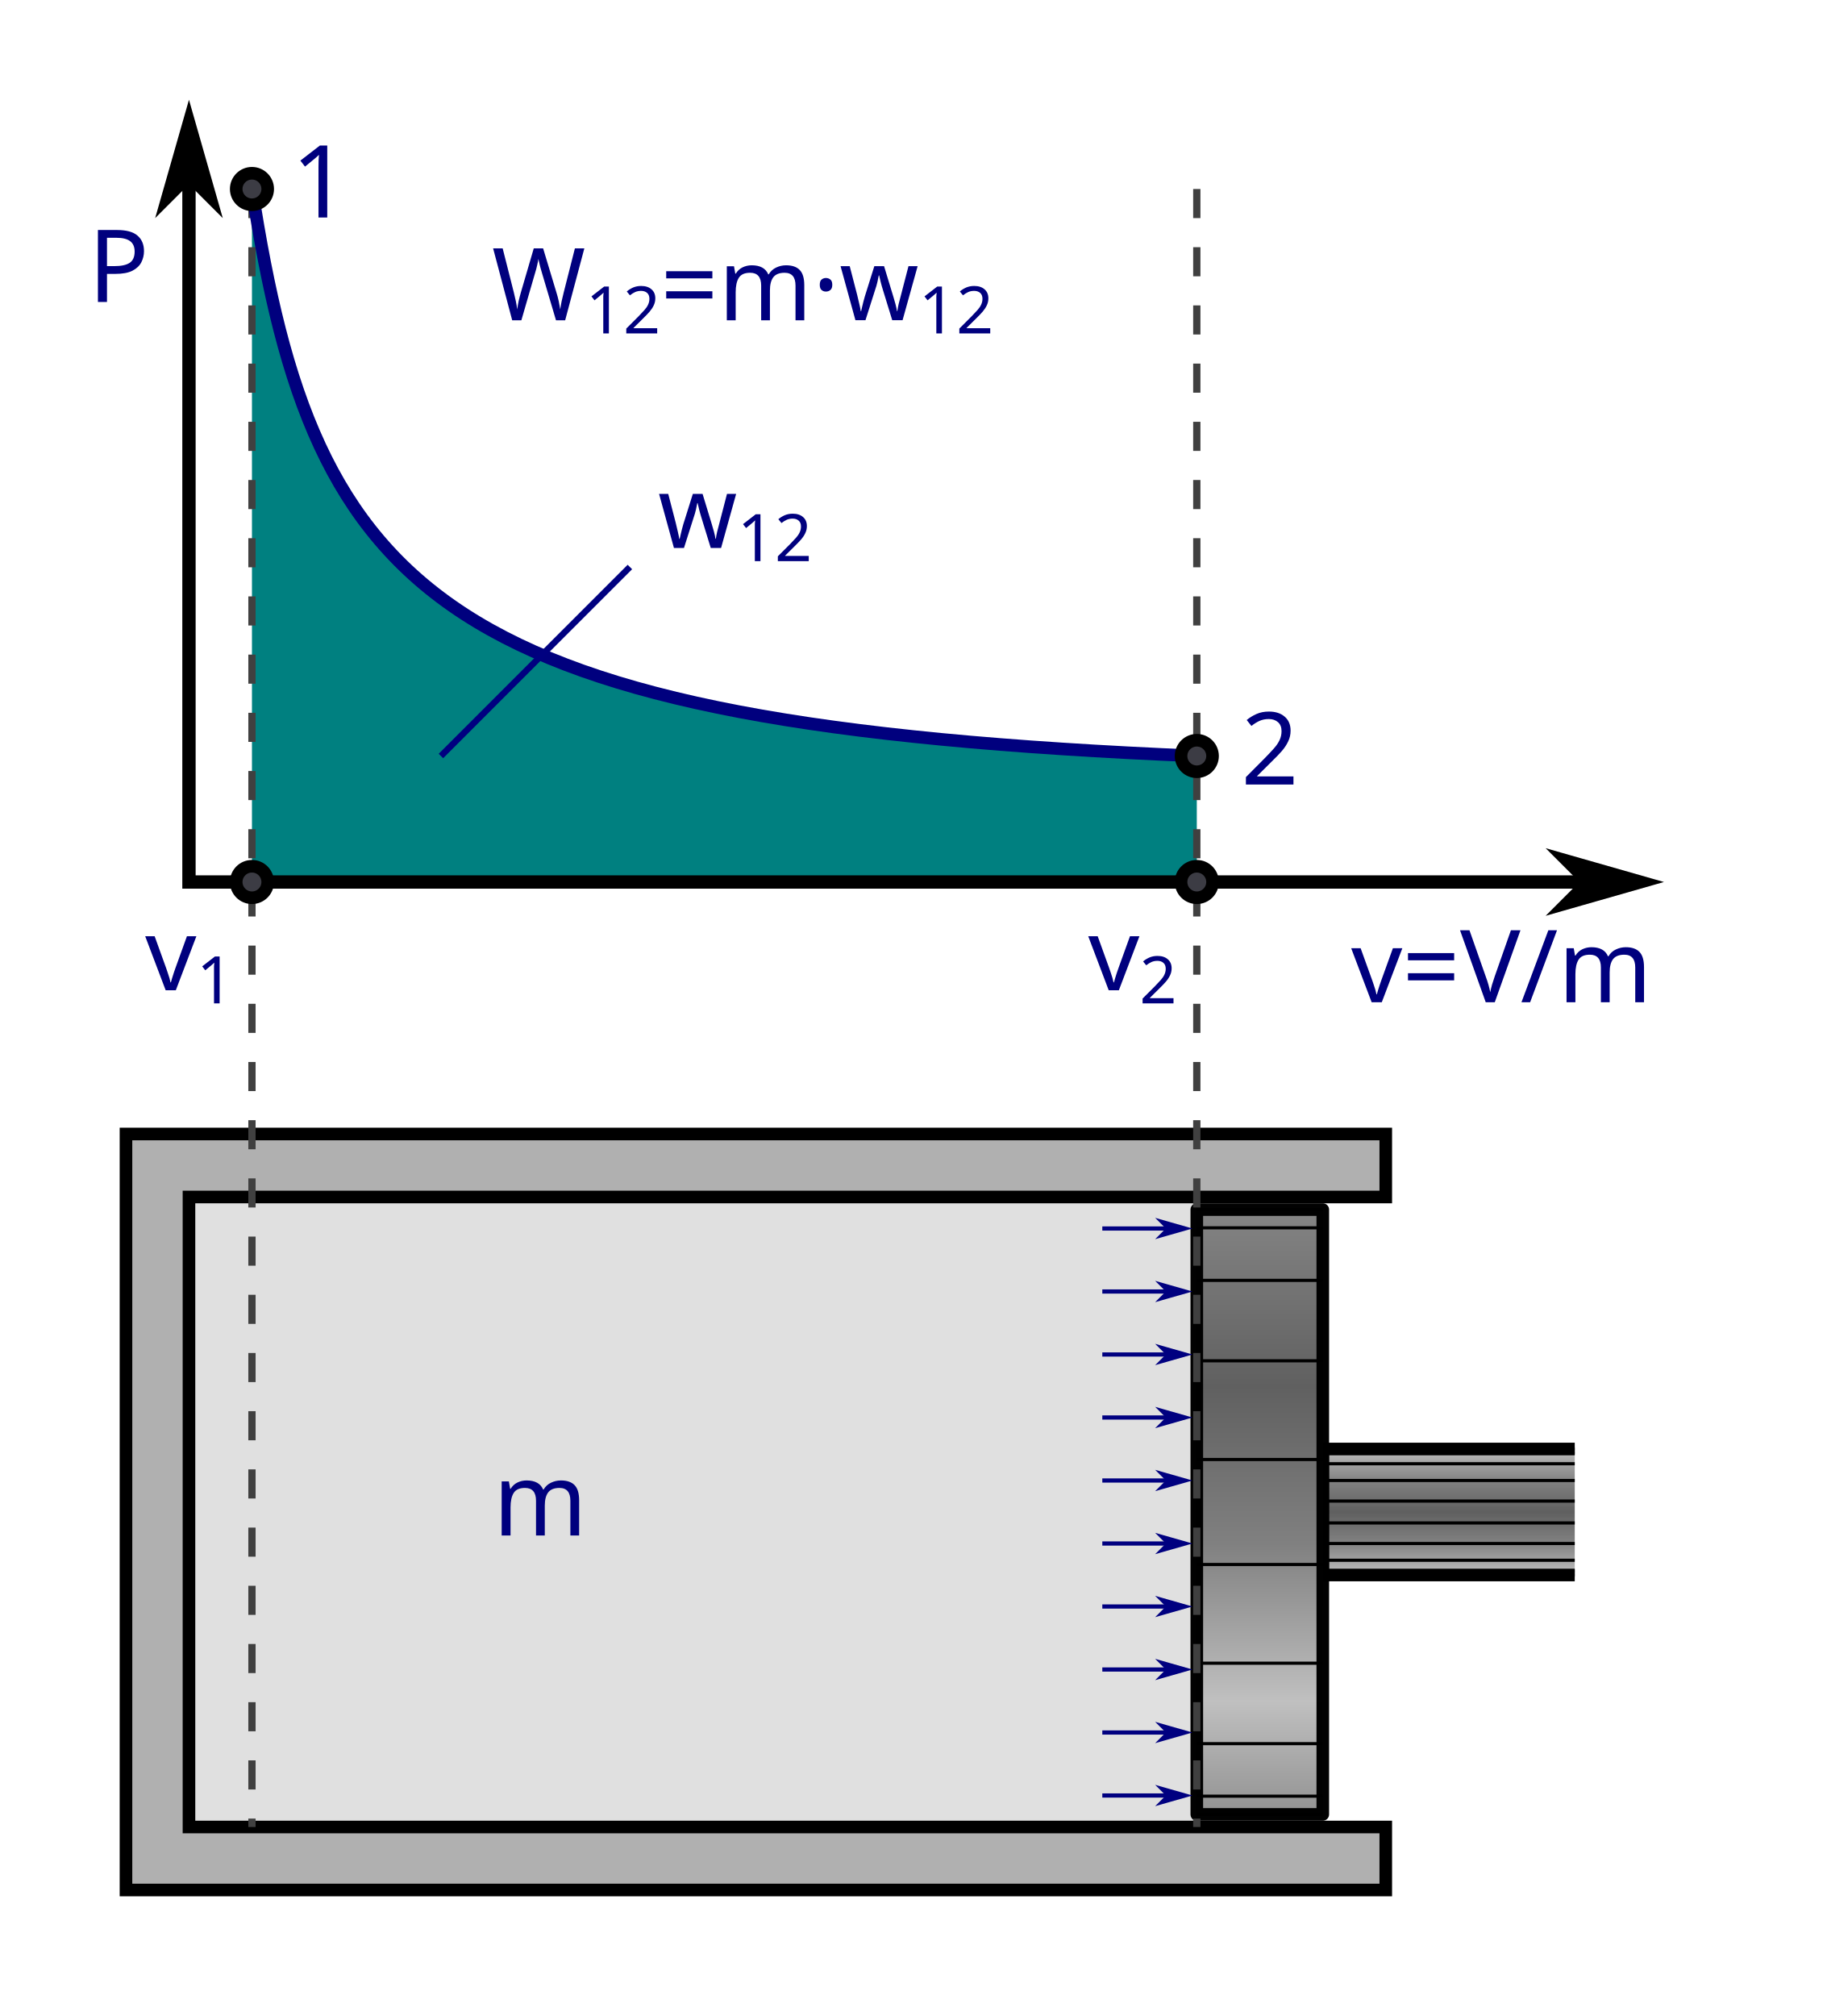
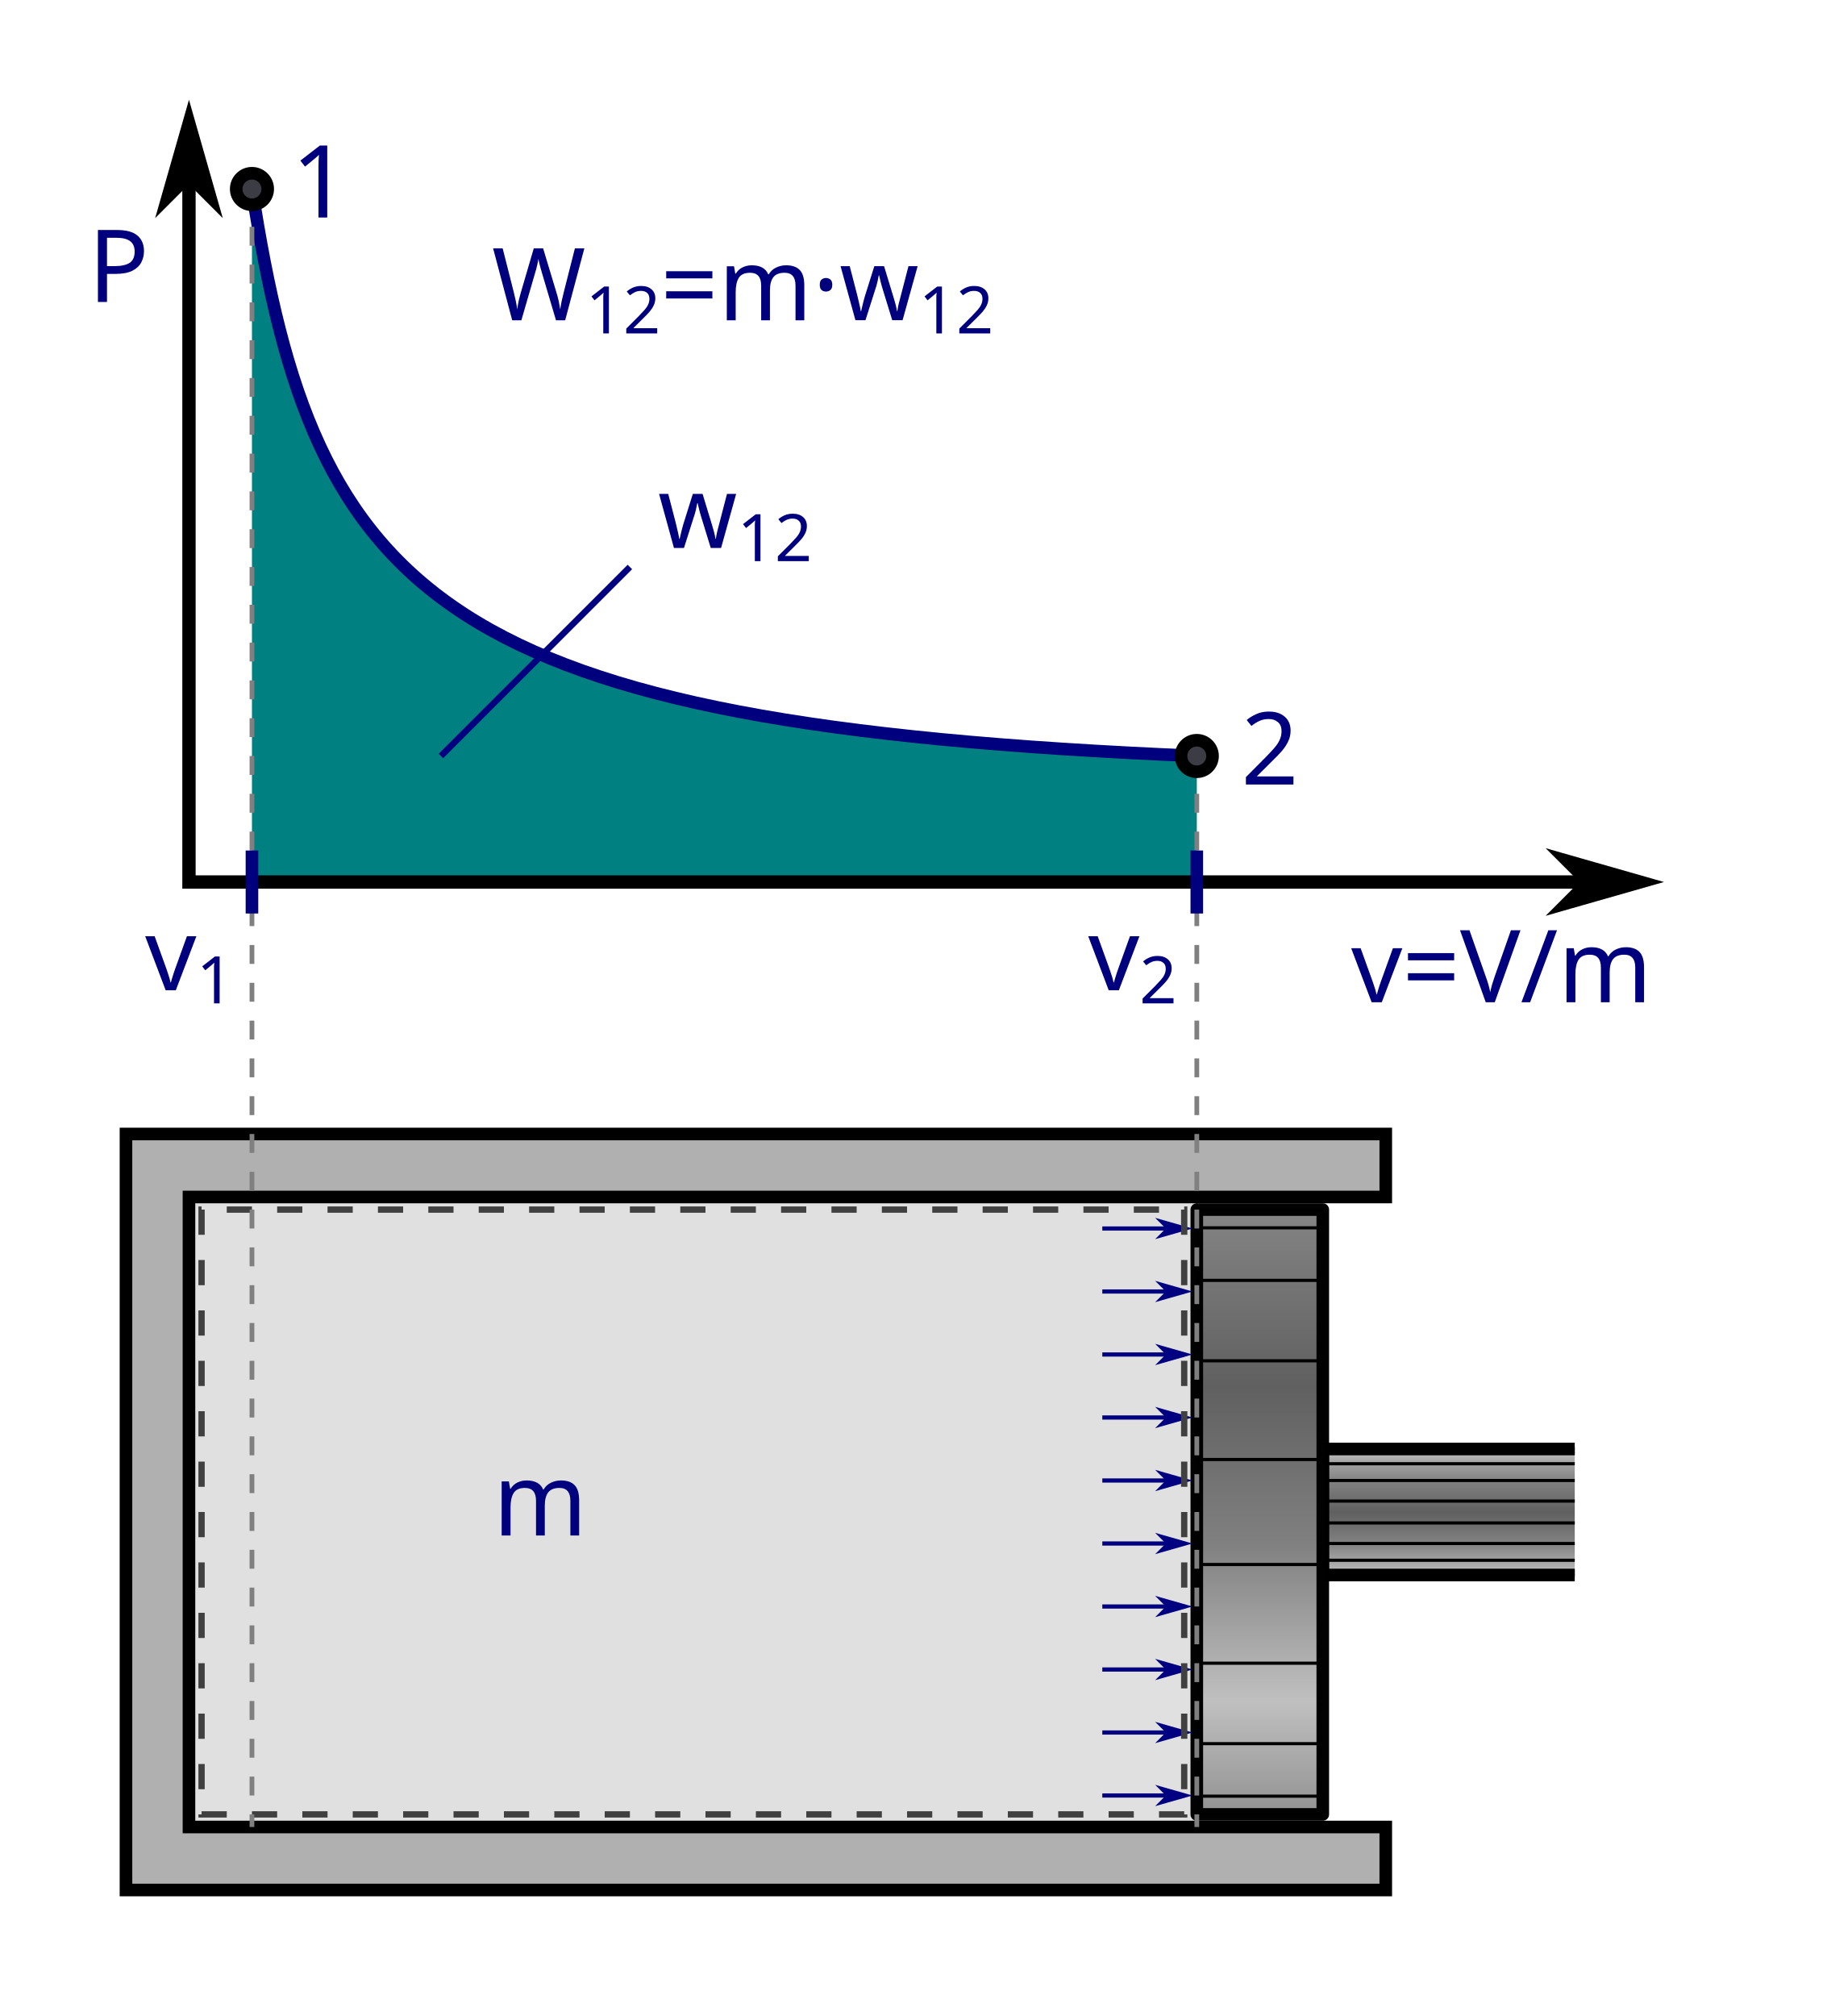
<svg xmlns="http://www.w3.org/2000/svg" xmlns:xlink="http://www.w3.org/1999/xlink" width="290" height="320" viewBox="0 0 290 320" version="1.1" id="svg1097">
  <defs id="defs1091">
    <linearGradient xlink:href="#HCyl-03-020" id="linearGradient5198" gradientUnits="userSpaceOnUse" gradientTransform="matrix(2,0,0,1,90.00004,1080)" x1="470" y1="-1035.917" x2="470" y2="-1025.917" spreadMethod="reflect" />
    <linearGradient id="HCyl-03-020">
      <stop id="stop3786" offset="0" style="stop-color:#606060;stop-opacity:1;" />
      <stop style="stop-color:#808080;stop-opacity:0.987" offset="0.5" id="stop3788" />
      <stop id="stop3790" offset="1" style="stop-color:#c0c0c0;stop-opacity:1" />
    </linearGradient>
    <linearGradient gradientTransform="translate(-1079.998,-550)" xlink:href="#VerticalCylinder040" id="linearGradient27921-2" gradientUnits="userSpaceOnUse" x1="80" y1="568.25" x2="70" y2="568.25" spreadMethod="reflect" />
    <linearGradient id="VerticalCylinder040">
      <stop style="stop-color:#b0b0b0;stop-opacity:1;" offset="0" id="stop19203" />
      <stop id="stop19211" offset="0.5" style="stop-color:#bababa;stop-opacity:1" />
      <stop style="stop-color:#d0d0d0;stop-opacity:1" offset="1" id="stop19205" />
    </linearGradient>
    <linearGradient gradientTransform="translate(-1079.998,-550)" xlink:href="#VerticalCylinder040" id="linearGradient27929-5" x1="55.38" y1="577.3" x2="30" y2="563.25" gradientUnits="userSpaceOnUse" spreadMethod="reflect" />
    <linearGradient gradientTransform="translate(-1079.998,-550)" xlink:href="#HCyl-03-100" id="linearGradient3664-0" gradientUnits="userSpaceOnUse" x1="80" y1="528.25" x2="30" y2="528.25" spreadMethod="reflect" />
    <linearGradient id="HCyl-03-100">
      <stop style="stop-color:#606060;stop-opacity:1" offset="0" id="stop3626" />
      <stop id="stop3634" offset="0.5" style="stop-color:#808080;stop-opacity:1" />
      <stop style="stop-color:#c0c0c0;stop-opacity:1" offset="1" id="stop3628" />
    </linearGradient>
    <marker orient="auto" refY="0" refX="0" id="Arrow1MendG-0-3-6-1-8" style="overflow:visible">
      <path id="path5557-65-8-40-5-7" d="M 0,0 5,-5 -12.5,0 5,5 Z" style="fill:#000080;fill-rule:evenodd;stroke:#000080;stroke-width:1pt" transform="matrix(-0.4,0,0,-0.4,-4,0)" />
    </marker>
    <marker orient="auto" refY="0" refX="0" id="Arrow1MendG-0-3-3-3-6" style="overflow:visible">
      <path id="path5557-65-8-1-2-1" d="M 0,0 5,-5 -12.5,0 5,5 Z" style="fill:#000080;fill-rule:evenodd;stroke:#000080;stroke-width:1pt" transform="matrix(-0.4,0,0,-0.4,-4,0)" />
    </marker>
    <marker orient="auto" refY="0" refX="0" id="Arrow1MendG-0-3-9-0-6-6" style="overflow:visible">
      <path id="path5557-65-8-6-1-2" d="M 0,0 5,-5 -12.5,0 5,5 Z" style="fill:#000080;fill-rule:evenodd;stroke:#000080;stroke-width:1pt" transform="matrix(-0.4,0,0,-0.4,-4,0)" />
    </marker>
    <marker orient="auto" refY="0" refX="0" id="Arrow1MendG-0-3-33-2-6" style="overflow:visible">
      <path id="path5557-65-8-3-7-0" d="M 0,0 5,-5 -12.5,0 5,5 Z" style="fill:#000080;fill-rule:evenodd;stroke:#000080;stroke-width:1pt" transform="matrix(-0.4,0,0,-0.4,-4,0)" />
    </marker>
    <marker orient="auto" refY="0" refX="0" id="Arrow1MendG-0-3-0-6-9" style="overflow:visible">
      <path id="path5557-65-8-4-0-3" d="M 0,0 5,-5 -12.5,0 5,5 Z" style="fill:#000080;fill-rule:evenodd;stroke:#000080;stroke-width:1pt" transform="matrix(-0.4,0,0,-0.4,-4,0)" />
    </marker>
    <marker orient="auto" refY="0" refX="0" id="Arrow1MendG-0-3-8-9-7" style="overflow:visible">
      <path id="path5557-65-8-9-9-0" d="M 0,0 5,-5 -12.5,0 5,5 Z" style="fill:#000080;fill-rule:evenodd;stroke:#000080;stroke-width:1pt" transform="matrix(-0.4,0,0,-0.4,-4,0)" />
    </marker>
    <marker orient="auto" refY="0" refX="0" id="Arrow1MendG-0-3-7-8-1" style="overflow:visible">
      <path id="path5557-65-8-64-2-2" d="M 0,0 5,-5 -12.5,0 5,5 Z" style="fill:#000080;fill-rule:evenodd;stroke:#000080;stroke-width:1pt" transform="matrix(-0.4,0,0,-0.4,-4,0)" />
    </marker>
    <marker orient="auto" refY="0" refX="0" id="Arrow1MendG-0-3-03-7-2" style="overflow:visible">
      <path id="path5557-65-8-0-2-9" d="M 0,0 5,-5 -12.5,0 5,5 Z" style="fill:#000080;fill-rule:evenodd;stroke:#000080;stroke-width:1pt" transform="matrix(-0.4,0,0,-0.4,-4,0)" />
    </marker>
    <marker orient="auto" refY="0" refX="0" id="Arrow1MendG-0-3-2-9-5" style="overflow:visible">
      <path id="path5557-65-8-5-8-6" d="M 0,0 5,-5 -12.5,0 5,5 Z" style="fill:#000080;fill-rule:evenodd;stroke:#000080;stroke-width:1pt" transform="matrix(-0.4,0,0,-0.4,-4,0)" />
    </marker>
    <marker orient="auto" refY="0" refX="0" id="Arrow1MendG-0-3-5-5-5" style="overflow:visible">
      <path id="path5557-65-8-94-6-3" d="M 0,0 5,-5 -12.5,0 5,5 Z" style="fill:#000080;fill-rule:evenodd;stroke:#000080;stroke-width:1pt" transform="matrix(-0.4,0,0,-0.4,-4,0)" />
    </marker>
    <marker orient="auto" refY="0" refX="0" id="Arrow1Mstart" style="overflow:visible">
      <path id="path5266" d="M 0,0 5,-5 -12.5,0 5,5 Z" style="fill:#000000;fill-opacity:1;fill-rule:evenodd;stroke:#000000;stroke-width:1pt;stroke-opacity:1" transform="matrix(0.4,0,0,0.4,4,0)" />
    </marker>
    <marker orient="auto" refY="0" refX="0" id="marker5523" style="overflow:visible">
      <path id="path5269" d="M 0,0 5,-5 -12.5,0 5,5 Z" style="fill:#000000;fill-opacity:1;fill-rule:evenodd;stroke:#000000;stroke-width:1pt;stroke-opacity:1" transform="matrix(-0.4,0,0,-0.4,-4,0)" />
    </marker>
    <marker orient="auto" refY="0" refX="0" id="Arrow1MendG-0-5-91-9" style="overflow:visible">
      <path id="path5557-65-6-0-0" d="M 0,0 5,-5 -12.5,0 5,5 Z" style="fill:#000080;fill-rule:evenodd;stroke:#000080;stroke-width:1pt" transform="matrix(-0.4,0,0,-0.4,-4,0)" />
    </marker>
    <marker orient="auto" refY="0" refX="0" id="Arrow1MendG-0-9-1-9" style="overflow:visible">
      <path id="path5557-65-7-4-3" d="M 0,0 5,-5 -12.5,0 5,5 Z" style="fill:#000080;fill-rule:evenodd;stroke:#000080;stroke-width:1pt" transform="matrix(-0.4,0,0,-0.4,-4,0)" />
    </marker>
    <linearGradient xlink:href="#VerticalCylinder040" id="linearGradient10399" gradientUnits="userSpaceOnUse" gradientTransform="translate(-1079.998,-550)" x1="80" y1="568.25" x2="70" y2="568.25" spreadMethod="reflect" />
    <linearGradient xlink:href="#VerticalCylinder040" id="linearGradient10401" gradientUnits="userSpaceOnUse" gradientTransform="translate(-1079.998,-550)" x1="80" y1="568.25" x2="70" y2="568.25" spreadMethod="reflect" />
    <linearGradient xlink:href="#VerticalCylinder040" id="linearGradient10403" gradientUnits="userSpaceOnUse" gradientTransform="translate(-1079.998,-550)" x1="80" y1="568.25" x2="70" y2="568.25" spreadMethod="reflect" />
    <linearGradient xlink:href="#VerticalCylinder040" id="linearGradient10405" gradientUnits="userSpaceOnUse" gradientTransform="translate(-1079.998,-550)" x1="80" y1="568.25" x2="70" y2="568.25" spreadMethod="reflect" />
    <linearGradient xlink:href="#VerticalCylinder040" id="linearGradient10407" gradientUnits="userSpaceOnUse" gradientTransform="translate(-1079.998,-550)" x1="80" y1="568.25" x2="70" y2="568.25" spreadMethod="reflect" />
    <linearGradient xlink:href="#VerticalCylinder040" id="linearGradient10409" gradientUnits="userSpaceOnUse" gradientTransform="translate(-1079.998,-550)" x1="80" y1="568.25" x2="70" y2="568.25" spreadMethod="reflect" />
    <linearGradient xlink:href="#VerticalCylinder040" id="linearGradient10411" gradientUnits="userSpaceOnUse" gradientTransform="translate(-1079.998,-550)" x1="80" y1="568.25" x2="70" y2="568.25" spreadMethod="reflect" />
    <linearGradient xlink:href="#VerticalCylinder040" id="linearGradient10413" gradientUnits="userSpaceOnUse" gradientTransform="translate(-1079.998,-550)" x1="80" y1="568.25" x2="70" y2="568.25" spreadMethod="reflect" />
    <linearGradient xlink:href="#VerticalCylinder040" id="linearGradient10415" gradientUnits="userSpaceOnUse" gradientTransform="translate(-1079.998,-550)" x1="80" y1="568.25" x2="70" y2="568.25" spreadMethod="reflect" />
    <linearGradient xlink:href="#VerticalCylinder040" id="linearGradient10417" gradientUnits="userSpaceOnUse" gradientTransform="translate(-1079.998,-550)" x1="80" y1="568.25" x2="70" y2="568.25" spreadMethod="reflect" />
    <linearGradient xlink:href="#VerticalCylinder040" id="linearGradient10419" gradientUnits="userSpaceOnUse" gradientTransform="translate(-1079.998,-550)" x1="80" y1="568.25" x2="70" y2="568.25" spreadMethod="reflect" />
    <linearGradient xlink:href="#VerticalCylinder040" id="linearGradient10421" gradientUnits="userSpaceOnUse" gradientTransform="translate(-1079.998,-550)" x1="80" y1="568.25" x2="70" y2="568.25" spreadMethod="reflect" />
    <linearGradient xlink:href="#VerticalCylinder040" id="linearGradient10423" gradientUnits="userSpaceOnUse" gradientTransform="translate(-1079.998,-550)" x1="55.38" y1="577.3" x2="30" y2="563.25" spreadMethod="reflect" />
    <linearGradient xlink:href="#VerticalCylinder040" id="linearGradient10425" gradientUnits="userSpaceOnUse" gradientTransform="translate(-1079.998,-550)" x1="55.38" y1="577.3" x2="30" y2="563.25" spreadMethod="reflect" />
    <linearGradient xlink:href="#VerticalCylinder040" id="linearGradient10427" gradientUnits="userSpaceOnUse" gradientTransform="translate(-1079.998,-550)" x1="55.38" y1="577.3" x2="30" y2="563.25" spreadMethod="reflect" />
    <linearGradient xlink:href="#VerticalCylinder040" id="linearGradient10429" gradientUnits="userSpaceOnUse" gradientTransform="translate(-1079.998,-550)" x1="55.38" y1="577.3" x2="30" y2="563.25" spreadMethod="reflect" />
    <linearGradient xlink:href="#VerticalCylinder040" id="linearGradient10431" gradientUnits="userSpaceOnUse" gradientTransform="translate(-1079.998,-550)" x1="55.38" y1="577.3" x2="30" y2="563.25" spreadMethod="reflect" />
    <linearGradient xlink:href="#VerticalCylinder040" id="linearGradient10433" gradientUnits="userSpaceOnUse" gradientTransform="translate(-1079.998,-550)" x1="55.38" y1="577.3" x2="30" y2="563.25" spreadMethod="reflect" />
    <linearGradient xlink:href="#VerticalCylinder040" id="linearGradient10435" gradientUnits="userSpaceOnUse" gradientTransform="translate(-1079.998,-550)" x1="55.38" y1="577.3" x2="30" y2="563.25" spreadMethod="reflect" />
    <linearGradient xlink:href="#VerticalCylinder040" id="linearGradient10437" gradientUnits="userSpaceOnUse" gradientTransform="translate(-1079.998,-550)" x1="55.38" y1="577.3" x2="30" y2="563.25" spreadMethod="reflect" />
    <linearGradient xlink:href="#VerticalCylinder040" id="linearGradient10439" gradientUnits="userSpaceOnUse" gradientTransform="translate(-1079.998,-550)" x1="55.38" y1="577.3" x2="30" y2="563.25" spreadMethod="reflect" />
    <linearGradient xlink:href="#VerticalCylinder040" id="linearGradient10441" gradientUnits="userSpaceOnUse" gradientTransform="translate(-1079.998,-550)" x1="55.38" y1="577.3" x2="30" y2="563.25" spreadMethod="reflect" />
    <linearGradient xlink:href="#VerticalCylinder040" id="linearGradient10443" gradientUnits="userSpaceOnUse" gradientTransform="translate(-1079.998,-550)" x1="55.38" y1="577.3" x2="30" y2="563.25" spreadMethod="reflect" />
  </defs>
  <g id="layer1" transform="translate(0,-418.25)">
    <path id="path1126" style="fill:#008080;fill-opacity:1;stroke:none;stroke-width:2;stroke-linecap:butt;stroke-linejoin:miter;stroke-miterlimit:4;stroke-dasharray:none;stroke-opacity:1" d="m 40,448.25 c 10,65 30,85 150,90 v 20 H 40 Z" />
    <rect style="display:inline;fill:#e0e0e0;fill-opacity:1;stroke:#000000;stroke-width:0.1;stroke-linecap:butt;stroke-linejoin:round;stroke-miterlimit:4;stroke-dasharray:none;stroke-dashoffset:0;stroke-opacity:1" id="rect13769-2-8-5" width="100" height="160" x="-708.25" y="-190" transform="matrix(0,-1,-1,0,0,0)" />
    <g style="display:inline" id="g3873-2" transform="translate(-150,1694.167)">
      <g id="g3841-5">
        <g id="g3797-4" transform="translate(-100)">
          <rect y="-1045.917" x="460" height="20" width="40" id="rect3769-7" style="fill:url(#linearGradient5198);fill-opacity:1;stroke:none;stroke-width:0.283;stroke-linecap:round;stroke-miterlimit:4;stroke-dasharray:none;stroke-dashoffset:0;stroke-opacity:1" />
          <path id="path3793-4" d="m 500,-1045.917 h -40 v 20 h 40" style="fill:none;stroke:#000000;stroke-width:2;stroke-linecap:butt;stroke-linejoin:miter;stroke-miterlimit:4;stroke-dasharray:none;stroke-opacity:1" />
        </g>
        <g id="g19483-8-4-4" style="fill:url(#linearGradient27921-2);fill-opacity:1" transform="matrix(0,-1.000001,-1,0,988.25,-955.9167)">
          <g transform="translate(-25.00006,-5)" id="g19467-02-2-3" style="fill:url(#linearGradient10399);fill-opacity:1" />
          <g transform="translate(0,2e-5)" id="g19463-51-0-0" style="fill:url(#linearGradient10421);fill-opacity:1">
            <path style="fill:url(#linearGradient10401);fill-opacity:1;stroke:#000000;stroke-width:0.5;stroke-linecap:butt;stroke-linejoin:miter;stroke-miterlimit:4;stroke-dasharray:none;stroke-opacity:1" d="m 70,588.25 v 40" id="path13316-79-1-5-7" />
            <path style="fill:url(#linearGradient10403);fill-opacity:1;stroke:#000000;stroke-width:0.5;stroke-linecap:butt;stroke-linejoin:miter;stroke-miterlimit:4;stroke-dasharray:none;stroke-opacity:1" d="m 70.603,588.25 v 40" id="path13316-6-2-0-5-8" />
            <path style="fill:url(#linearGradient10405);fill-opacity:1;stroke:#000000;stroke-width:0.5;stroke-linecap:butt;stroke-linejoin:miter;stroke-miterlimit:4;stroke-dasharray:none;stroke-opacity:1" d="m 72.34,588.25 v 40" id="path13316-7-0-8-2-6" />
            <path style="fill:url(#linearGradient10407);fill-opacity:1;stroke:#000000;stroke-width:0.5;stroke-linecap:butt;stroke-linejoin:miter;stroke-miterlimit:4;stroke-dasharray:none;stroke-opacity:1" d="m 89.397,588.25 v 40" id="path13316-5-2-5-9-8" />
            <path style="fill:url(#linearGradient10409);fill-opacity:1;stroke:#000000;stroke-width:0.5;stroke-linecap:butt;stroke-linejoin:miter;stroke-miterlimit:4;stroke-dasharray:none;stroke-opacity:1" d="m 90,588.25 v 40" id="path13316-3-3-0-0-8" />
            <path style="fill:url(#linearGradient10411);fill-opacity:1;stroke:#000000;stroke-width:0.5;stroke-linecap:butt;stroke-linejoin:miter;stroke-miterlimit:4;stroke-dasharray:none;stroke-opacity:1" d="m 87.66,588.25 v 40" id="path13316-56-7-64-2-4" />
            <path style="fill:url(#linearGradient10413);fill-opacity:1;stroke:#000000;stroke-width:0.5;stroke-linecap:butt;stroke-linejoin:miter;stroke-miterlimit:4;stroke-dasharray:none;stroke-opacity:1" d="m 75,588.25 v 40" id="path13316-2-5-62-8-3" />
            <path style="fill:url(#linearGradient10415);fill-opacity:1;stroke:#000000;stroke-width:0.5;stroke-linecap:butt;stroke-linejoin:miter;stroke-miterlimit:4;stroke-dasharray:none;stroke-opacity:1" d="m 85,588.25 v 40" id="path13316-2-9-9-5-3-1" />
            <path style="fill:url(#linearGradient10417);fill-opacity:1;stroke:#000000;stroke-width:0.5;stroke-linecap:butt;stroke-linejoin:miter;stroke-miterlimit:4;stroke-dasharray:none;stroke-opacity:1" d="m 78.264,588.25 v 40" id="path13316-2-1-2-8-8-4" />
            <path style="fill:url(#linearGradient10419);fill-opacity:1;stroke:#000000;stroke-width:0.5;stroke-linecap:butt;stroke-linejoin:miter;stroke-miterlimit:4;stroke-dasharray:none;stroke-opacity:1" d="m 81.736,588.25 v 40" id="path13316-2-1-2-2-6-0-9" />
          </g>
        </g>
      </g>
      <g transform="matrix(0,-1.000001,-1,0,988.25,-955.9167)" style="fill:url(#linearGradient27929-5);fill-opacity:1" id="g19497-2-4-2">
        <path style="fill:url(#linearGradient3664-0);fill-opacity:1;stroke:#000000;stroke-width:2;stroke-linecap:round;stroke-linejoin:round;stroke-miterlimit:4;stroke-dasharray:none;stroke-opacity:0.991" d="m 32,628.25 v 20 h 96 v -20 H 32" id="path13312-84-0-0" />
        <g style="fill:url(#linearGradient10443);fill-opacity:1" id="g19299-7-9-6" transform="translate(-170,170)">
          <path id="path13316-79-7-2-1-8" d="m 202,458.25 v 20" style="fill:url(#linearGradient10423);fill-opacity:1;stroke:#000000;stroke-width:0.5;stroke-linecap:butt;stroke-linejoin:miter;stroke-miterlimit:4;stroke-dasharray:none;stroke-opacity:1" />
          <path id="path13316-6-2-2-4-9-9" d="m 204.894,458.25 v 20" style="fill:url(#linearGradient10425);fill-opacity:1;stroke:#000000;stroke-width:0.5;stroke-linecap:butt;stroke-linejoin:miter;stroke-miterlimit:4;stroke-dasharray:none;stroke-opacity:1" />
          <path id="path13316-7-0-7-06-6-2" d="m 213.232,458.25 v 20" style="fill:url(#linearGradient10427);fill-opacity:1;stroke:#000000;stroke-width:0.5;stroke-linecap:butt;stroke-linejoin:miter;stroke-miterlimit:4;stroke-dasharray:none;stroke-opacity:1" />
          <path id="path13316-5-2-2-2-2-6" d="m 295.106,458.25 v 20" style="fill:url(#linearGradient10429);fill-opacity:1;stroke:#000000;stroke-width:0.5;stroke-linecap:butt;stroke-linejoin:miter;stroke-miterlimit:4;stroke-dasharray:none;stroke-opacity:1" />
          <path id="path13316-3-3-2-9-5-6" d="m 298,458.25 v 20" style="fill:url(#linearGradient10431);fill-opacity:1;stroke:#000000;stroke-width:0.5;stroke-linecap:butt;stroke-linejoin:miter;stroke-miterlimit:4;stroke-dasharray:none;stroke-opacity:1" />
          <path id="path13316-56-7-6-9-4-4" d="m 286.768,458.25 v 20" style="fill:url(#linearGradient10433);fill-opacity:1;stroke:#000000;stroke-width:0.5;stroke-linecap:butt;stroke-linejoin:miter;stroke-miterlimit:4;stroke-dasharray:none;stroke-opacity:1" />
          <path id="path13316-2-5-1-0-4-9" d="m 226,458.25 v 20" style="fill:url(#linearGradient10435);fill-opacity:1;stroke:#000000;stroke-width:0.5;stroke-linecap:butt;stroke-linejoin:miter;stroke-miterlimit:4;stroke-dasharray:none;stroke-opacity:1" />
          <path id="path13316-2-9-9-0-8-9-5" d="m 274,458.25 v 20" style="fill:url(#linearGradient10437);fill-opacity:1;stroke:#000000;stroke-width:0.5;stroke-linecap:butt;stroke-linejoin:miter;stroke-miterlimit:4;stroke-dasharray:none;stroke-opacity:1" />
          <path id="path13316-2-1-2-6-1-9-0" d="m 241.667,458.25 v 20" style="fill:url(#linearGradient10439);fill-opacity:1;stroke:#000000;stroke-width:0.5;stroke-linecap:butt;stroke-linejoin:miter;stroke-miterlimit:4;stroke-dasharray:none;stroke-opacity:1" />
          <path id="path13316-2-1-2-2-1-3-3-4" d="m 258.333,458.25 v 20" style="fill:url(#linearGradient10441);fill-opacity:1;stroke:#000000;stroke-width:0.5;stroke-linecap:butt;stroke-linejoin:miter;stroke-miterlimit:4;stroke-dasharray:none;stroke-opacity:1" />
        </g>
      </g>
    </g>
    <path id="path15577-2-1-7-1-8-8-5-6" d="m 175,703.25 h 13" style="color:#000000;display:inline;overflow:visible;visibility:visible;fill:#e0e0e0;fill-opacity:1;fill-rule:nonzero;stroke:#000080;stroke-width:0.667;stroke-linecap:butt;stroke-linejoin:miter;stroke-miterlimit:4;stroke-dasharray:none;stroke-dashoffset:0;stroke-opacity:1;marker:none;marker-end:url(#Arrow1MendG-0-3-6-1-8);enable-background:accumulate" />
    <path id="path15577-2-1-7-1-8-8-8-1-1" d="m 175,693.25 h 13" style="color:#000000;display:inline;overflow:visible;visibility:visible;fill:#e0e0e0;fill-opacity:1;fill-rule:nonzero;stroke:#000080;stroke-width:0.667;stroke-linecap:butt;stroke-linejoin:miter;stroke-miterlimit:4;stroke-dasharray:none;stroke-dashoffset:0;stroke-opacity:1;marker:none;marker-end:url(#Arrow1MendG-0-3-3-3-6);enable-background:accumulate" />
    <text xml:space="preserve" x="78.285" y="661.973" id="text15583-2-4-9-6-3-1" style="line-height:0%;display:inline;fill:#00007e;fill-opacity:1;stroke:none">
      <tspan id="tspan15581-6-9-7-9-1-5" x="78.285" y="661.973" style="font-style:normal;font-variant:normal;font-weight:normal;font-stretch:normal;font-size:16px;line-height:1.25;font-family:'SBL Greek';-inkscape-font-specification:'SBL Greek';fill:#00007e;fill-opacity:1;stroke:none">m</tspan>
    </text>
    <path id="path15577-2-1-7-1-8-8-4-4-9" d="m 175,683.25 h 13" style="color:#000000;display:inline;overflow:visible;visibility:visible;fill:#e0e0e0;fill-opacity:1;fill-rule:nonzero;stroke:#000080;stroke-width:0.667;stroke-linecap:butt;stroke-linejoin:miter;stroke-miterlimit:4;stroke-dasharray:none;stroke-dashoffset:0;stroke-opacity:1;marker:none;marker-end:url(#Arrow1MendG-0-3-9-0-6-6);enable-background:accumulate" />
    <path id="path15577-2-1-7-1-8-8-86-6-4" d="m 175,673.25 h 13" style="color:#000000;display:inline;overflow:visible;visibility:visible;fill:#e0e0e0;fill-opacity:1;fill-rule:nonzero;stroke:#000080;stroke-width:0.667;stroke-linecap:butt;stroke-linejoin:miter;stroke-miterlimit:4;stroke-dasharray:none;stroke-dashoffset:0;stroke-opacity:1;marker:none;marker-end:url(#Arrow1MendG-0-3-33-2-6);enable-background:accumulate" />
    <path id="path15577-2-1-7-1-8-8-88-9-9" d="m 175,663.25 h 13" style="color:#000000;display:inline;overflow:visible;visibility:visible;fill:#e0e0e0;fill-opacity:1;fill-rule:nonzero;stroke:#000080;stroke-width:0.667;stroke-linecap:butt;stroke-linejoin:miter;stroke-miterlimit:4;stroke-dasharray:none;stroke-dashoffset:0;stroke-opacity:1;marker:none;marker-end:url(#Arrow1MendG-0-3-0-6-9);enable-background:accumulate" />
    <path id="path15577-2-1-7-1-8-8-7-4-0" d="m 175,653.25 h 13" style="color:#000000;display:inline;overflow:visible;visibility:visible;fill:#e0e0e0;fill-opacity:1;fill-rule:nonzero;stroke:#000080;stroke-width:0.667;stroke-linecap:butt;stroke-linejoin:miter;stroke-miterlimit:4;stroke-dasharray:none;stroke-dashoffset:0;stroke-opacity:1;marker:none;marker-end:url(#Arrow1MendG-0-3-8-9-7);enable-background:accumulate" />
    <path id="path15577-2-1-7-1-8-8-3-2-9" d="m 175,643.25 h 13" style="color:#000000;display:inline;overflow:visible;visibility:visible;fill:#e0e0e0;fill-opacity:1;fill-rule:nonzero;stroke:#000080;stroke-width:0.667;stroke-linecap:butt;stroke-linejoin:miter;stroke-miterlimit:4;stroke-dasharray:none;stroke-dashoffset:0;stroke-opacity:1;marker:none;marker-end:url(#Arrow1MendG-0-3-7-8-1);enable-background:accumulate" />
    <path id="path15577-2-1-7-1-8-8-9-2-1" d="m 175,633.25 h 13" style="color:#000000;display:inline;overflow:visible;visibility:visible;fill:#e0e0e0;fill-opacity:1;fill-rule:nonzero;stroke:#000080;stroke-width:0.667;stroke-linecap:butt;stroke-linejoin:miter;stroke-miterlimit:4;stroke-dasharray:none;stroke-dashoffset:0;stroke-opacity:1;marker:none;marker-end:url(#Arrow1MendG-0-3-03-7-2);enable-background:accumulate" />
    <path id="path15577-2-1-7-1-8-8-40-6-7" d="m 175,623.25 h 13" style="color:#000000;display:inline;overflow:visible;visibility:visible;fill:#e0e0e0;fill-opacity:1;fill-rule:nonzero;stroke:#000080;stroke-width:0.667;stroke-linecap:butt;stroke-linejoin:miter;stroke-miterlimit:4;stroke-dasharray:none;stroke-dashoffset:0;stroke-opacity:1;marker:none;marker-end:url(#Arrow1MendG-0-3-2-9-5);enable-background:accumulate" />
    <path id="path15577-2-1-7-1-8-8-6-1-1" d="m 175,613.25 h 13" style="color:#000000;display:inline;overflow:visible;visibility:visible;fill:#e0e0e0;fill-opacity:1;fill-rule:nonzero;stroke:#000080;stroke-width:0.667;stroke-linecap:butt;stroke-linejoin:miter;stroke-miterlimit:4;stroke-dasharray:none;stroke-dashoffset:0;stroke-opacity:1;marker:none;marker-end:url(#Arrow1MendG-0-3-5-5-5);enable-background:accumulate" />
    <path style="display:inline;fill:#b0b0b0;fill-opacity:1;stroke:#000000;stroke-width:2;stroke-linecap:butt;stroke-linejoin:miter;stroke-miterlimit:4;stroke-dasharray:none;stroke-opacity:1" d="m 220,708.25 v 10 H 20 v -120 h 200 v 10 H 30 v 100 z" id="path19413-1-2-1" />
-     <path style="fill:none;stroke:#404040;stroke-width:1.155;stroke-linecap:butt;stroke-linejoin:miter;stroke-miterlimit:4;stroke-dasharray:4.619, 4.619;stroke-dashoffset:0;stroke-opacity:1" d="m 40,448.25 v 260" id="path5254" />
    <path style="fill:none;stroke:#000000;stroke-width:2.114;stroke-linecap:butt;stroke-linejoin:miter;stroke-miterlimit:4;stroke-dasharray:none;stroke-opacity:1;marker-start:url(#Arrow1Mstart);marker-end:url(#marker5523)" d="M 260,558.25 H 30 v -120" id="path5258" />
    <text xml:space="preserve" x="14" y="466.18" id="text15583-2-4-9-6-3-1-7" style="line-height:0%;display:inline;fill:#00007e;fill-opacity:1;stroke:none">
      <tspan id="tspan15581-6-9-7-9-1-5-7" x="14" y="466.18" style="font-style:normal;font-variant:normal;font-weight:normal;font-stretch:normal;font-size:16px;line-height:1.25;font-family:'SBL Greek';-inkscape-font-specification:'SBL Greek';fill:#00007e;fill-opacity:1;stroke:none">P</tspan>
    </text>
    <text xml:space="preserve" x="214.506" y="577.336" id="text15583-2-4-9-6-3-1-7-3" style="line-height:0%;display:inline;fill:#00007e;fill-opacity:1;stroke:none">
      <tspan id="tspan15581-6-9-7-9-1-5-7-6" x="214.506" y="577.336" style="font-style:normal;font-variant:normal;font-weight:normal;font-stretch:normal;font-size:16px;line-height:1.25;font-family:'SBL Greek';-inkscape-font-specification:'SBL Greek';fill:#00007e;fill-opacity:1;stroke:none">v=V/m</tspan>
    </text>
-     <path style="display:inline;fill:none;stroke:#404040;stroke-width:1.155;stroke-linecap:butt;stroke-linejoin:miter;stroke-miterlimit:4;stroke-dasharray:4.619, 4.619;stroke-dashoffset:0;stroke-opacity:1" d="m 190,448.25 v 260" id="path5254-6" />
-     <path style="display:inline;fill:#3c3c44;fill-opacity:1;stroke:#000000;stroke-width:2;stroke-linecap:round;stroke-linejoin:round;stroke-miterlimit:4;stroke-dasharray:none;stroke-dashoffset:0;stroke-opacity:1" id="path49256-3" d="m 37.5,558.259 a 2.5,2.5 0 0 1 2.487,-2.509 2.5,2.5 0 0 1 2.513,2.483 2.5,2.5 0 0 1 -2.479,2.517 2.5,2.5 0 0 1 -2.521,-2.475" />
-     <path style="display:inline;fill:#3c3c44;fill-opacity:1;stroke:#000000;stroke-width:2;stroke-linecap:round;stroke-linejoin:round;stroke-miterlimit:4;stroke-dasharray:none;stroke-dashoffset:0;stroke-opacity:1" id="path49256-3-8" d="m 187.5,558.259 a 2.5,2.5 0 0 1 2.487,-2.509 2.5,2.5 0 0 1 2.513,2.483 2.5,2.5 0 0 1 -2.479,2.517 2.5,2.5 0 0 1 -2.521,-2.475" />
    <text xml:space="preserve" x="23.052" y="575.438" id="text15583-2-4-9-6-3-1-5" style="line-height:0%;display:inline;fill:#00007e;fill-opacity:1;stroke:none">
      <tspan id="tspan15581-6-9-7-9-1-5-6" x="23.052" y="575.438" style="font-style:normal;font-variant:normal;font-weight:normal;font-stretch:normal;font-size:16px;line-height:1.25;font-family:'SBL Greek';-inkscape-font-specification:'SBL Greek';fill:#00007e;fill-opacity:1;stroke:none">v<tspan style="font-size:65%;baseline-shift:sub" id="tspan6070">1</tspan>
      </tspan>
    </text>
    <text xml:space="preserve" x="172.767" y="575.438" id="text15583-2-4-9-6-3-1-5-5" style="line-height:0%;display:inline;fill:#00007e;fill-opacity:1;stroke:none">
      <tspan id="tspan15581-6-9-7-9-1-5-6-9" x="172.767" y="575.438" style="font-style:normal;font-variant:normal;font-weight:normal;font-stretch:normal;font-size:16px;line-height:1.25;font-family:'SBL Greek';-inkscape-font-specification:'SBL Greek';fill:#00007e;fill-opacity:1;stroke:none">v<tspan style="font-size:65%;baseline-shift:sub" id="tspan6070-8">2</tspan>
      </tspan>
    </text>
    <path style="fill:none;stroke:#00007e;stroke-width:2;stroke-linecap:butt;stroke-linejoin:miter;stroke-miterlimit:4;stroke-dasharray:none;stroke-opacity:1" d="m 40,448.25 c 10,65 30,85 150,90" id="path6125" clip-path="none" />
-     <path style="display:inline;fill:#3c3c44;fill-opacity:1;stroke:#000000;stroke-width:2;stroke-linecap:round;stroke-linejoin:round;stroke-miterlimit:4;stroke-dasharray:none;stroke-dashoffset:0;stroke-opacity:1" id="path49256-3-4" d="m 37.5,448.259 a 2.5,2.5 0 0 1 2.487,-2.509 2.5,2.5 0 0 1 2.513,2.483 2.5,2.5 0 0 1 -2.479,2.517 2.5,2.5 0 0 1 -2.521,-2.475" />
-     <path style="display:inline;fill:#3c3c44;fill-opacity:1;stroke:#000000;stroke-width:2;stroke-linecap:round;stroke-linejoin:round;stroke-miterlimit:4;stroke-dasharray:none;stroke-dashoffset:0;stroke-opacity:1" id="path49256-3-81" d="m 187.5,538.259 a 2.5,2.5 0 0 1 2.487,-2.509 2.5,2.5 0 0 1 2.513,2.483 2.5,2.5 0 0 1 -2.479,2.517 2.5,2.5 0 0 1 -2.521,-2.475" />
    <text xml:space="preserve" x="46.266" y="452.77" id="text15583-2-4-9-6-3-1-0" style="line-height:0%;display:inline;fill:#00007e;fill-opacity:1;stroke:none">
      <tspan id="tspan15581-6-9-7-9-1-5-3" x="46.266" y="452.77" style="font-style:normal;font-variant:normal;font-weight:normal;font-stretch:normal;font-size:16px;line-height:1.25;font-family:'SBL Greek';-inkscape-font-specification:'SBL Greek';fill:#00007e;fill-opacity:1;stroke:none">1</tspan>
    </text>
    <text xml:space="preserve" x="197.031" y="542.77" id="text15583-2-4-9-6-3-1-0-4" style="line-height:0%;display:inline;fill:#00007e;fill-opacity:1;stroke:none">
      <tspan id="tspan15581-6-9-7-9-1-5-3-4" x="197.031" y="542.77" style="font-style:normal;font-variant:normal;font-weight:normal;font-stretch:normal;font-size:16px;line-height:1.25;font-family:'SBL Greek';-inkscape-font-specification:'SBL Greek';fill:#00007e;fill-opacity:1;stroke:none">2</tspan>
    </text>
    <text xml:space="preserve" x="104.461" y="505.241" id="text15583-2-4-9-6-3-1-7-36" style="line-height:0%;display:inline;fill:#00007e;fill-opacity:1;stroke:none">
      <tspan id="tspan15581-6-9-7-9-1-5-7-7" x="104.461" y="505.241" style="font-style:normal;font-variant:normal;font-weight:normal;font-stretch:normal;font-size:16px;line-height:1.25;font-family:'SBL Greek';-inkscape-font-specification:'SBL Greek';fill:#00007e;fill-opacity:1;stroke:none">w<tspan style="font-size:65%;baseline-shift:sub" id="tspan1147">12</tspan>
      </tspan>
    </text>
    <path id="path15577-2-1-9-6" d="M 70,538.25 100,508.25" style="color:#000000;display:inline;overflow:visible;visibility:visible;fill:#e0e0e0;fill-opacity:1;fill-rule:nonzero;stroke:#000080;stroke-width:1;stroke-linecap:butt;stroke-linejoin:miter;stroke-miterlimit:4;stroke-dasharray:none;stroke-dashoffset:0;stroke-opacity:1;marker:none;enable-background:accumulate" />
    <text xml:space="preserve" x="78.097" y="469.094" id="text15583-2-4-9-6-3-1-7-36-5" style="line-height:0%;display:inline;fill:#00007e;fill-opacity:1;stroke:none">
      <tspan id="tspan15581-6-9-7-9-1-5-7-7-3" x="78.097" y="469.094" style="font-style:normal;font-variant:normal;font-weight:normal;font-stretch:normal;font-size:16px;line-height:1.25;font-family:'SBL Greek';-inkscape-font-specification:'SBL Greek';fill:#00007e;fill-opacity:1;stroke:none">W<tspan style="font-size:65%;baseline-shift:sub" id="tspan2286">12</tspan>=m·w<tspan style="font-size:65%;baseline-shift:sub" id="tspan1147-5">12</tspan>
      </tspan>
    </text>
+     <path style="display:inline;opacity:1;vector-effect:none;fill:none;fill-opacity:1;stroke:#404040;stroke-width:1;stroke-linecap:butt;stroke-linejoin:miter;stroke-miterlimit:4;stroke-dasharray:4, 4;stroke-dashoffset:0;stroke-opacity:1" d="M 188,706.25 H 32 v -96 h 156 z" id="path2842-7-9-15-6-8-24-6-7-5-7-7-8-0-7-8-6-7" />
+     <g transform="translate(0,10e-6)" id="g3210">
+       <path id="path5254-3" d="m 40,448.25 v 260" style="fill:none;stroke:#808080;stroke-width:0.75;stroke-linecap:butt;stroke-linejoin:miter;stroke-miterlimit:4;stroke-dasharray:3, 3;stroke-dashoffset:0;stroke-opacity:1" />
+       <path id="path5254-6-5" d="M 190,538.25 V 708.25" style="display:inline;fill:none;stroke:#808080;stroke-width:0.75;stroke-linecap:butt;stroke-linejoin:miter;stroke-miterlimit:4;stroke-dasharray:3, 3;stroke-dashoffset:0;stroke-opacity:1" />
+       <path id="path3189" d="m 40,563.25 v -10" style="fill:none;stroke:#00007e;stroke-width:2;stroke-linecap:butt;stroke-linejoin:miter;stroke-miterlimit:4;stroke-dasharray:none;stroke-opacity:1" />
+       <path id="path3189-3" d="m 190,563.25 v -10" style="fill:none;stroke:#00007e;stroke-width:2;stroke-linecap:butt;stroke-linejoin:miter;stroke-miterlimit:4;stroke-dasharray:none;stroke-opacity:1" />
+     </g>
+     <path style="display:inline;fill:#3c3c44;fill-opacity:1;stroke:#000000;stroke-width:2;stroke-linecap:round;stroke-linejoin:round;stroke-miterlimit:4;stroke-dasharray:none;stroke-dashoffset:0;stroke-opacity:1" id="path49256-3-81" d="m 187.5,538.259 a 2.5,2.5 0 0 1 2.487,-2.509 2.5,2.5 0 0 1 2.513,2.483 2.5,2.5 0 0 1 -2.479,2.517 2.5,2.5 0 0 1 -2.521,-2.475" />
+     <path style="display:inline;fill:#3c3c44;fill-opacity:1;stroke:#000000;stroke-width:2;stroke-linecap:round;stroke-linejoin:round;stroke-miterlimit:4;stroke-dasharray:none;stroke-dashoffset:0;stroke-opacity:1" id="path49256-3-4" d="m 37.5,448.259 a 2.5,2.5 0 0 1 2.487,-2.509 2.5,2.5 0 0 1 2.513,2.483 2.5,2.5 0 0 1 -2.479,2.517 2.5,2.5 0 0 1 -2.521,-2.475" />
  </g>
</svg>
